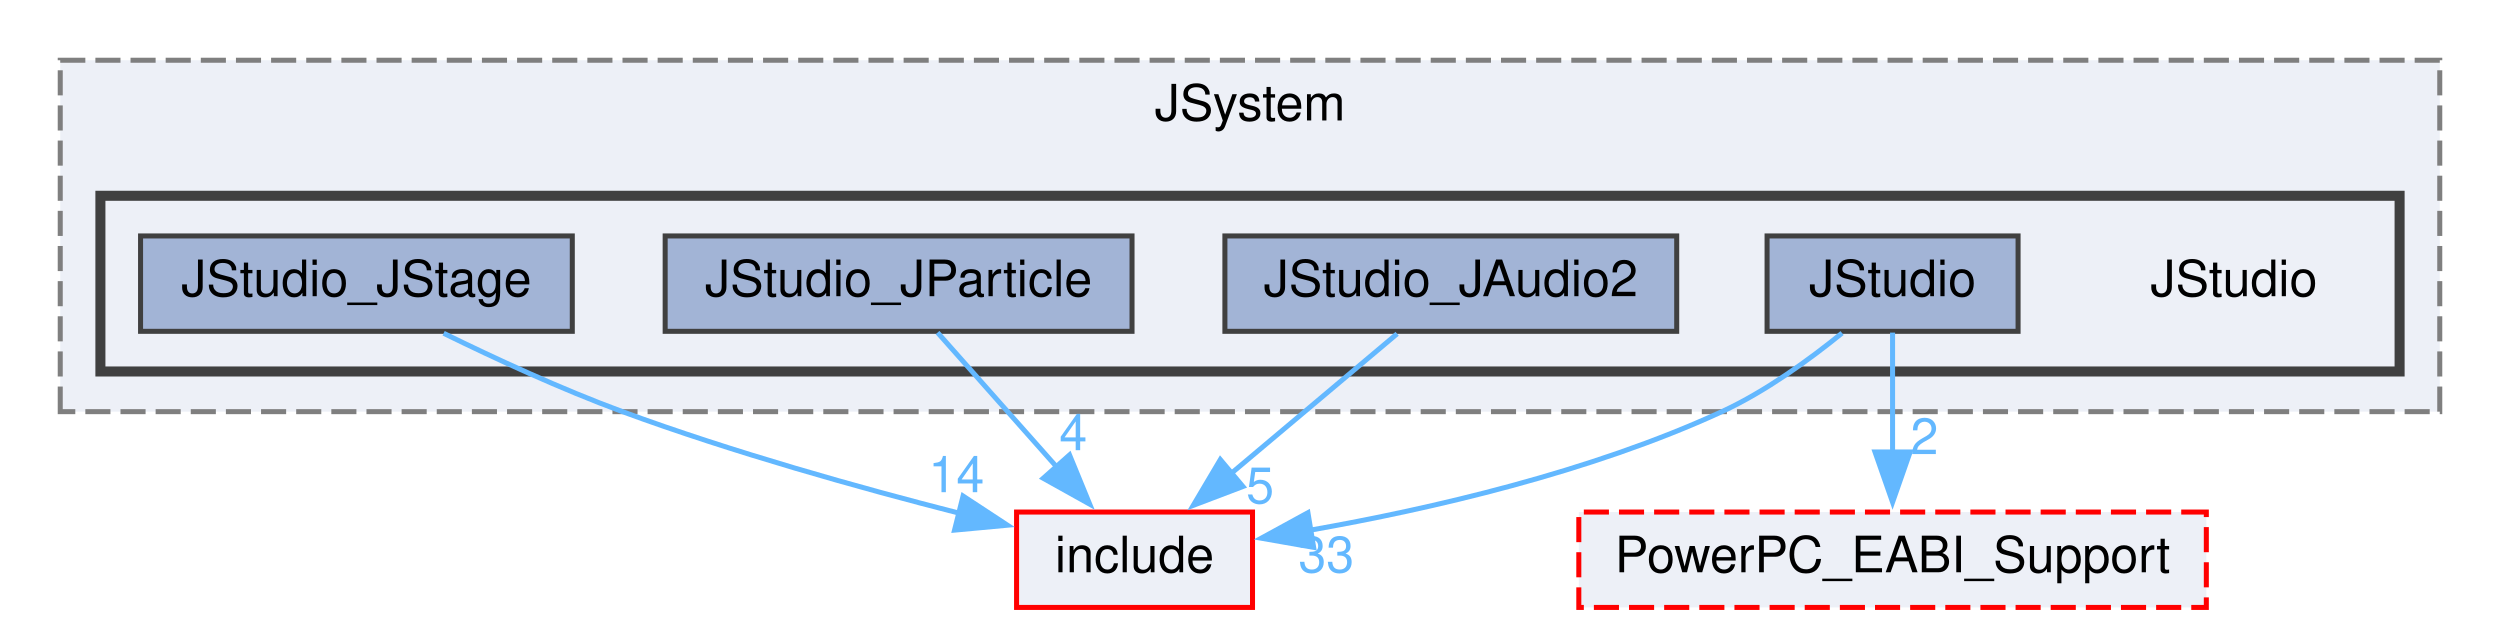
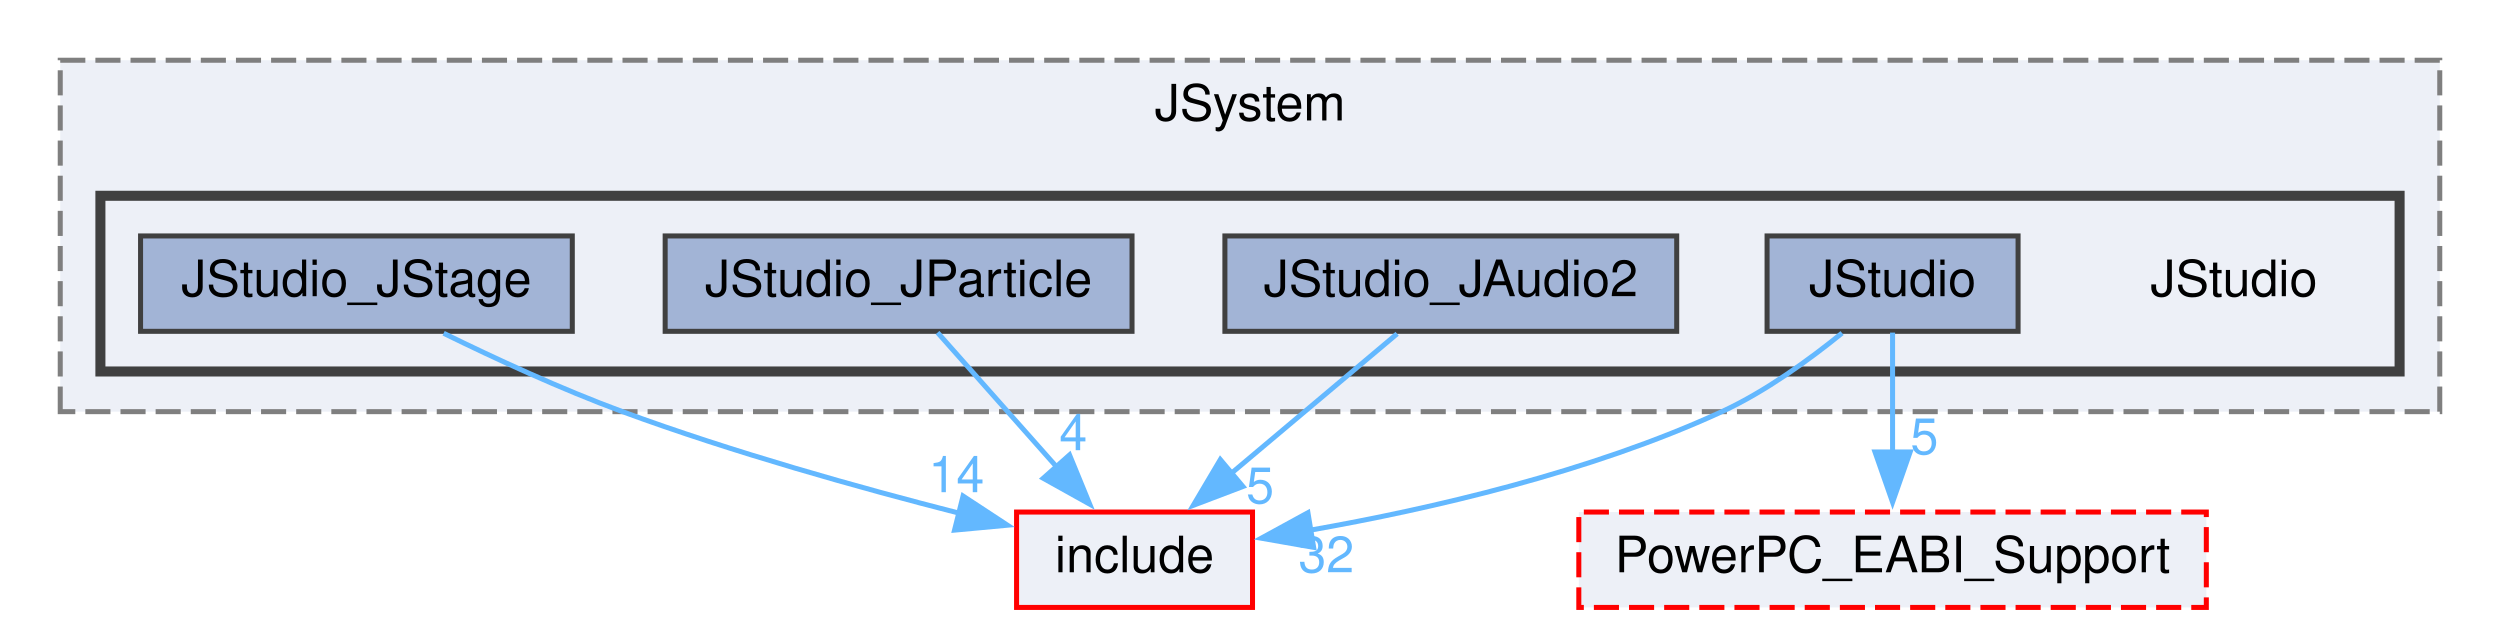
<svg xmlns="http://www.w3.org/2000/svg" xmlns:xlink="http://www.w3.org/1999/xlink" width="498pt" height="125pt" viewBox="0.00 0.00 498.00 125.00">
  <g id="graph0" class="graph" transform="scale(1 1) rotate(0) translate(4 121)">
    <g id="clust1" class="cluster">
      <g id="a_clust1">
        <a xlink:href="dir_003060a984452b2ac376c290647dff95.html" target="_top" xlink:title="JSystem">
          <polygon fill="#edf0f7" stroke="#7f7f7f" stroke-dasharray="5,2" points="8,-39 8,-109 482,-109 482,-39 8,-39" />
          <text text-anchor="middle" x="245" y="-97" font-family="Helvetica,sans-Serif" font-size="10.00">JSystem</text>
        </a>
      </g>
    </g>
    <g id="clust2" class="cluster">
      <g id="a_clust2">
        <a xlink:href="dir_6e60ebe3b72e807d548811095c868195.html" target="_top">
          <polygon fill="#edf0f7" stroke="#404040" stroke-width="2" points="16,-47 16,-82 474,-82 474,-47 16,-47" />
        </a>
      </g>
    </g>
    <g id="node1" class="node">
      <text text-anchor="middle" x="441" y="-62" font-family="Helvetica,sans-Serif" font-size="10.00">JStudio</text>
    </g>
    <g id="node2" class="node">
      <g id="a_node2">
        <a xlink:href="dir_015895483b0abc772cd48360b13328c8.html" target="_top" xlink:title="JStudio">
          <polygon fill="#a2b4d6" stroke="#404040" points="398,-74 348,-74 348,-55 398,-55 398,-74" />
          <text text-anchor="middle" x="373" y="-62" font-family="Helvetica,sans-Serif" font-size="10.00">JStudio</text>
        </a>
      </g>
    </g>
    <g id="node6" class="node">
      <g id="a_node6">
        <a xlink:href="dir_d44c64559bbebec7f509842c48db8b23.html" target="_top" xlink:title="include">
          <polygon fill="#edf0f7" stroke="red" points="245.5,-19 198.5,-19 198.5,0 245.5,0 245.5,-19" />
          <text text-anchor="middle" x="222" y="-7" font-family="Helvetica,sans-Serif" font-size="10.00">include</text>
        </a>
      </g>
    </g>
    <g id="edge1" class="edge">
      <path fill="none" stroke="#63b8ff" d="M362.94,-54.65C356.49,-49.41 347.72,-43.02 339,-39 312.85,-26.95 280.97,-19.62 257.1,-15.41" />
      <polygon fill="#63b8ff" stroke="#63b8ff" points="257.68,-11.96 247.24,-13.79 256.54,-18.87 257.68,-11.96" />
      <g id="a_edge1-headlabel">
-         <a xlink:href="dir_000863_000829.html" target="_top" xlink:title="33">
-           <text text-anchor="middle" x="260.19" y="-7" font-family="Helvetica,sans-Serif" font-size="10.00" fill="#63b8ff">33</text>
+         <a xlink:href="dir_000863_000829.html" target="_top" xlink:title="32">
+           <text text-anchor="middle" x="260.19" y="-7" font-family="Helvetica,sans-Serif" font-size="10.00" fill="#63b8ff">32</text>
        </a>
      </g>
    </g>
    <g id="node7" class="node">
      <g id="a_node7">
        <a xlink:href="dir_db1709413e4853dbf382363385ab04a7.html" target="_top" xlink:title="PowerPC_EABI_Support">
          <polygon fill="#edf0f7" stroke="red" stroke-dasharray="5,2" points="435.5,-19 310.5,-19 310.5,0 435.5,0 435.5,-19" />
          <text text-anchor="middle" x="373" y="-7" font-family="Helvetica,sans-Serif" font-size="10.00">PowerPC_EABI_Support</text>
        </a>
      </g>
    </g>
    <g id="edge2" class="edge">
      <path fill="none" stroke="#63b8ff" d="M373,-54.75C373,-48.27 373,-39.16 373,-30.9" />
      <polygon fill="#63b8ff" stroke="#63b8ff" points="376.5,-30.96 373,-20.96 369.5,-30.96 376.5,-30.96" />
      <g id="a_edge2-headlabel">
-         <a xlink:href="dir_000863_001311.html" target="_top" xlink:title="2">
-           <text text-anchor="middle" x="379.34" y="-30.54" font-family="Helvetica,sans-Serif" font-size="10.00" fill="#63b8ff">2</text>
+         <a xlink:href="dir_000863_001311.html" target="_top" xlink:title="5">
+           <text text-anchor="middle" x="379.34" y="-30.54" font-family="Helvetica,sans-Serif" font-size="10.00" fill="#63b8ff">5</text>
        </a>
      </g>
    </g>
    <g id="node3" class="node">
      <g id="a_node3">
        <a xlink:href="dir_49b1398e4f49661f320fc9429b6f5692.html" target="_top" xlink:title="JStudio_JAudio2">
          <polygon fill="#a2b4d6" stroke="#404040" points="330,-74 240,-74 240,-55 330,-55 330,-74" />
          <text text-anchor="middle" x="285" y="-62" font-family="Helvetica,sans-Serif" font-size="10.00">JStudio_JAudio2</text>
        </a>
      </g>
    </g>
    <g id="edge3" class="edge">
      <path fill="none" stroke="#63b8ff" d="M274.31,-54.51C265.3,-46.93 252.17,-35.88 241.32,-26.75" />
      <polygon fill="#63b8ff" stroke="#63b8ff" points="243.59,-24.09 233.69,-20.33 239.09,-29.45 243.59,-24.09" />
      <g id="a_edge3-headlabel">
        <a xlink:href="dir_000865_000829.html" target="_top" xlink:title="5">
          <text text-anchor="middle" x="247.01" y="-20.76" font-family="Helvetica,sans-Serif" font-size="10.00" fill="#63b8ff">5</text>
        </a>
      </g>
    </g>
    <g id="node4" class="node">
      <g id="a_node4">
        <a xlink:href="dir_f8c14aa43baa3816aed9aec7a7569fb7.html" target="_top" xlink:title="JStudio_JParticle">
          <polygon fill="#a2b4d6" stroke="#404040" points="221.5,-74 128.5,-74 128.5,-55 221.5,-55 221.5,-74" />
          <text text-anchor="middle" x="175" y="-62" font-family="Helvetica,sans-Serif" font-size="10.00">JStudio_JParticle</text>
        </a>
      </g>
    </g>
    <g id="edge4" class="edge">
      <path fill="none" stroke="#63b8ff" d="M182.76,-54.75C189.19,-47.5 198.51,-36.98 206.46,-28.02" />
      <polygon fill="#63b8ff" stroke="#63b8ff" points="209.05,-30.38 213.07,-20.57 203.81,-25.73 209.05,-30.38" />
      <g id="a_edge4-headlabel">
        <a xlink:href="dir_000867_000829.html" target="_top" xlink:title="4">
          <text text-anchor="middle" x="209.79" y="-31.32" font-family="Helvetica,sans-Serif" font-size="10.00" fill="#63b8ff">4</text>
        </a>
      </g>
    </g>
    <g id="node5" class="node">
      <g id="a_node5">
        <a xlink:href="dir_73b6a709ddafb5e92d41139a95751a90.html" target="_top" xlink:title="JStudio_JStage">
          <polygon fill="#a2b4d6" stroke="#404040" points="110,-74 24,-74 24,-55 110,-55 110,-74" />
          <text text-anchor="middle" x="67" y="-62" font-family="Helvetica,sans-Serif" font-size="10.00">JStudio_JStage</text>
        </a>
      </g>
    </g>
    <g id="edge5" class="edge">
      <path fill="none" stroke="#63b8ff" d="M84.37,-54.61C94.57,-49.61 107.82,-43.48 120,-39 141.92,-30.93 167.21,-23.85 187.12,-18.76" />
      <polygon fill="#63b8ff" stroke="#63b8ff" points="187.84,-22.19 196.69,-16.38 186.14,-15.4 187.84,-22.19" />
      <g id="a_edge5-headlabel">
        <a xlink:href="dir_000869_000829.html" target="_top" xlink:title="14">
          <text text-anchor="middle" x="186.51" y="-22.95" font-family="Helvetica,sans-Serif" font-size="10.00" fill="#63b8ff">14</text>
        </a>
      </g>
    </g>
  </g>
</svg>
